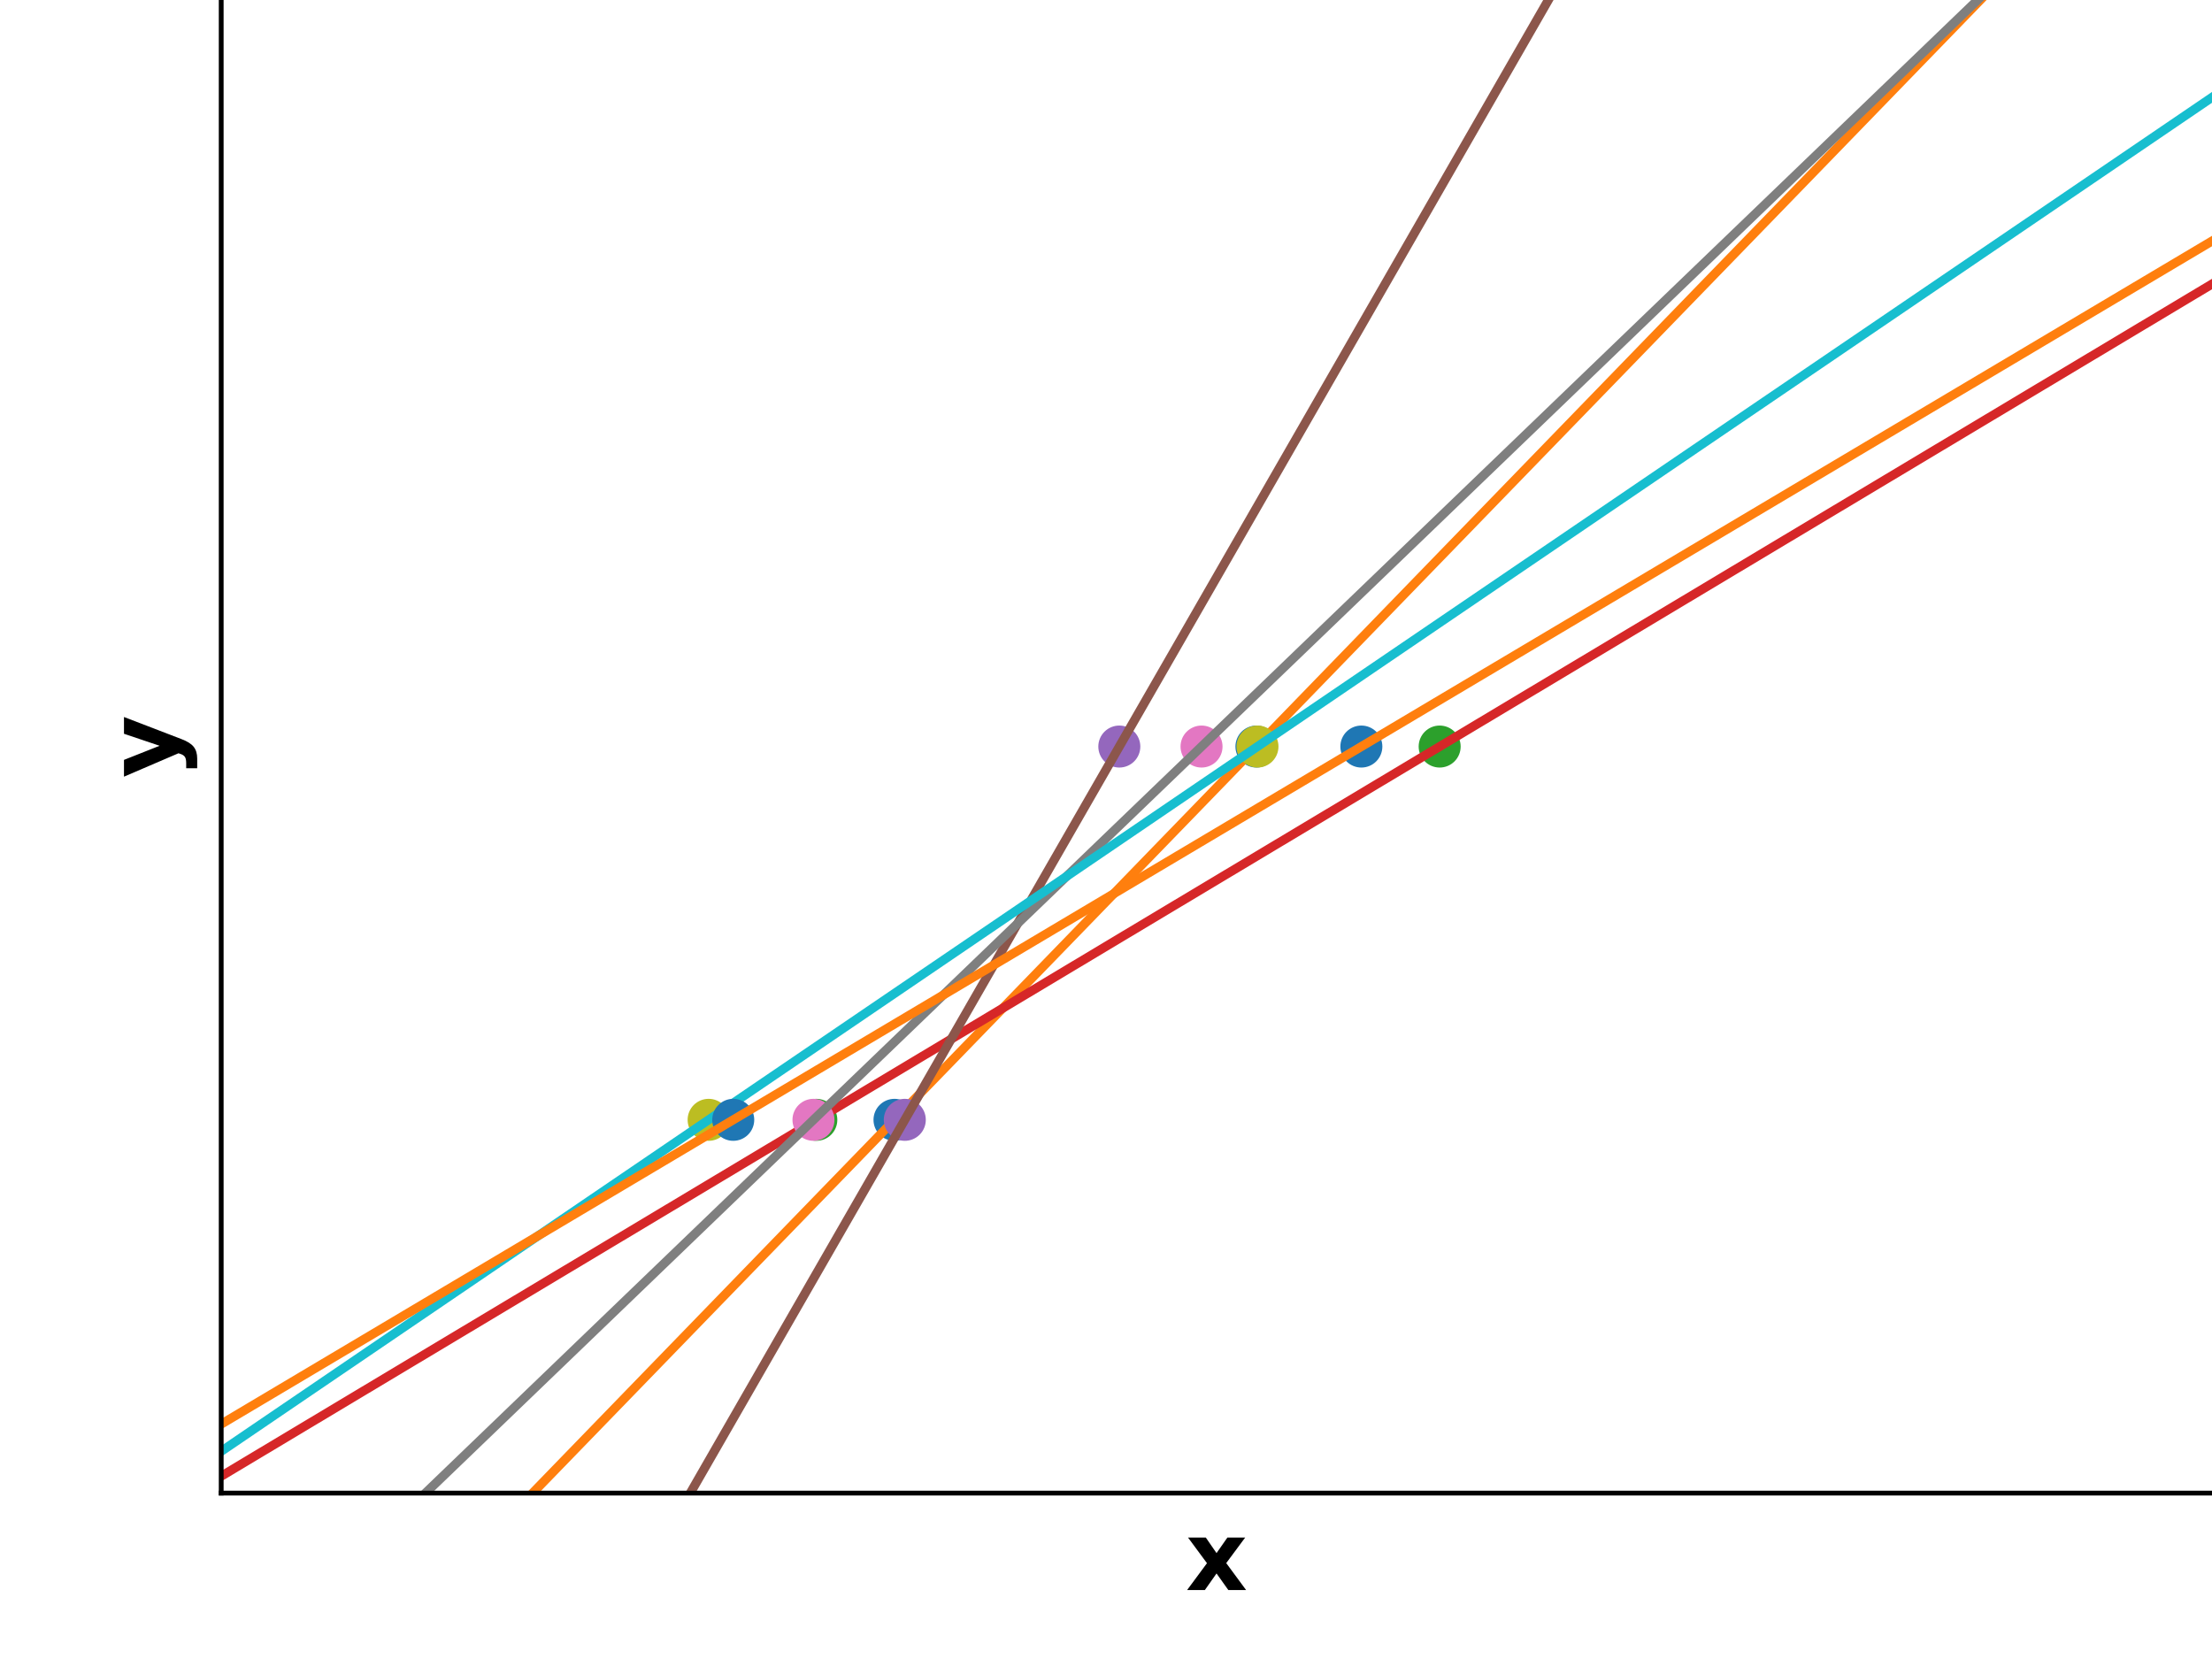
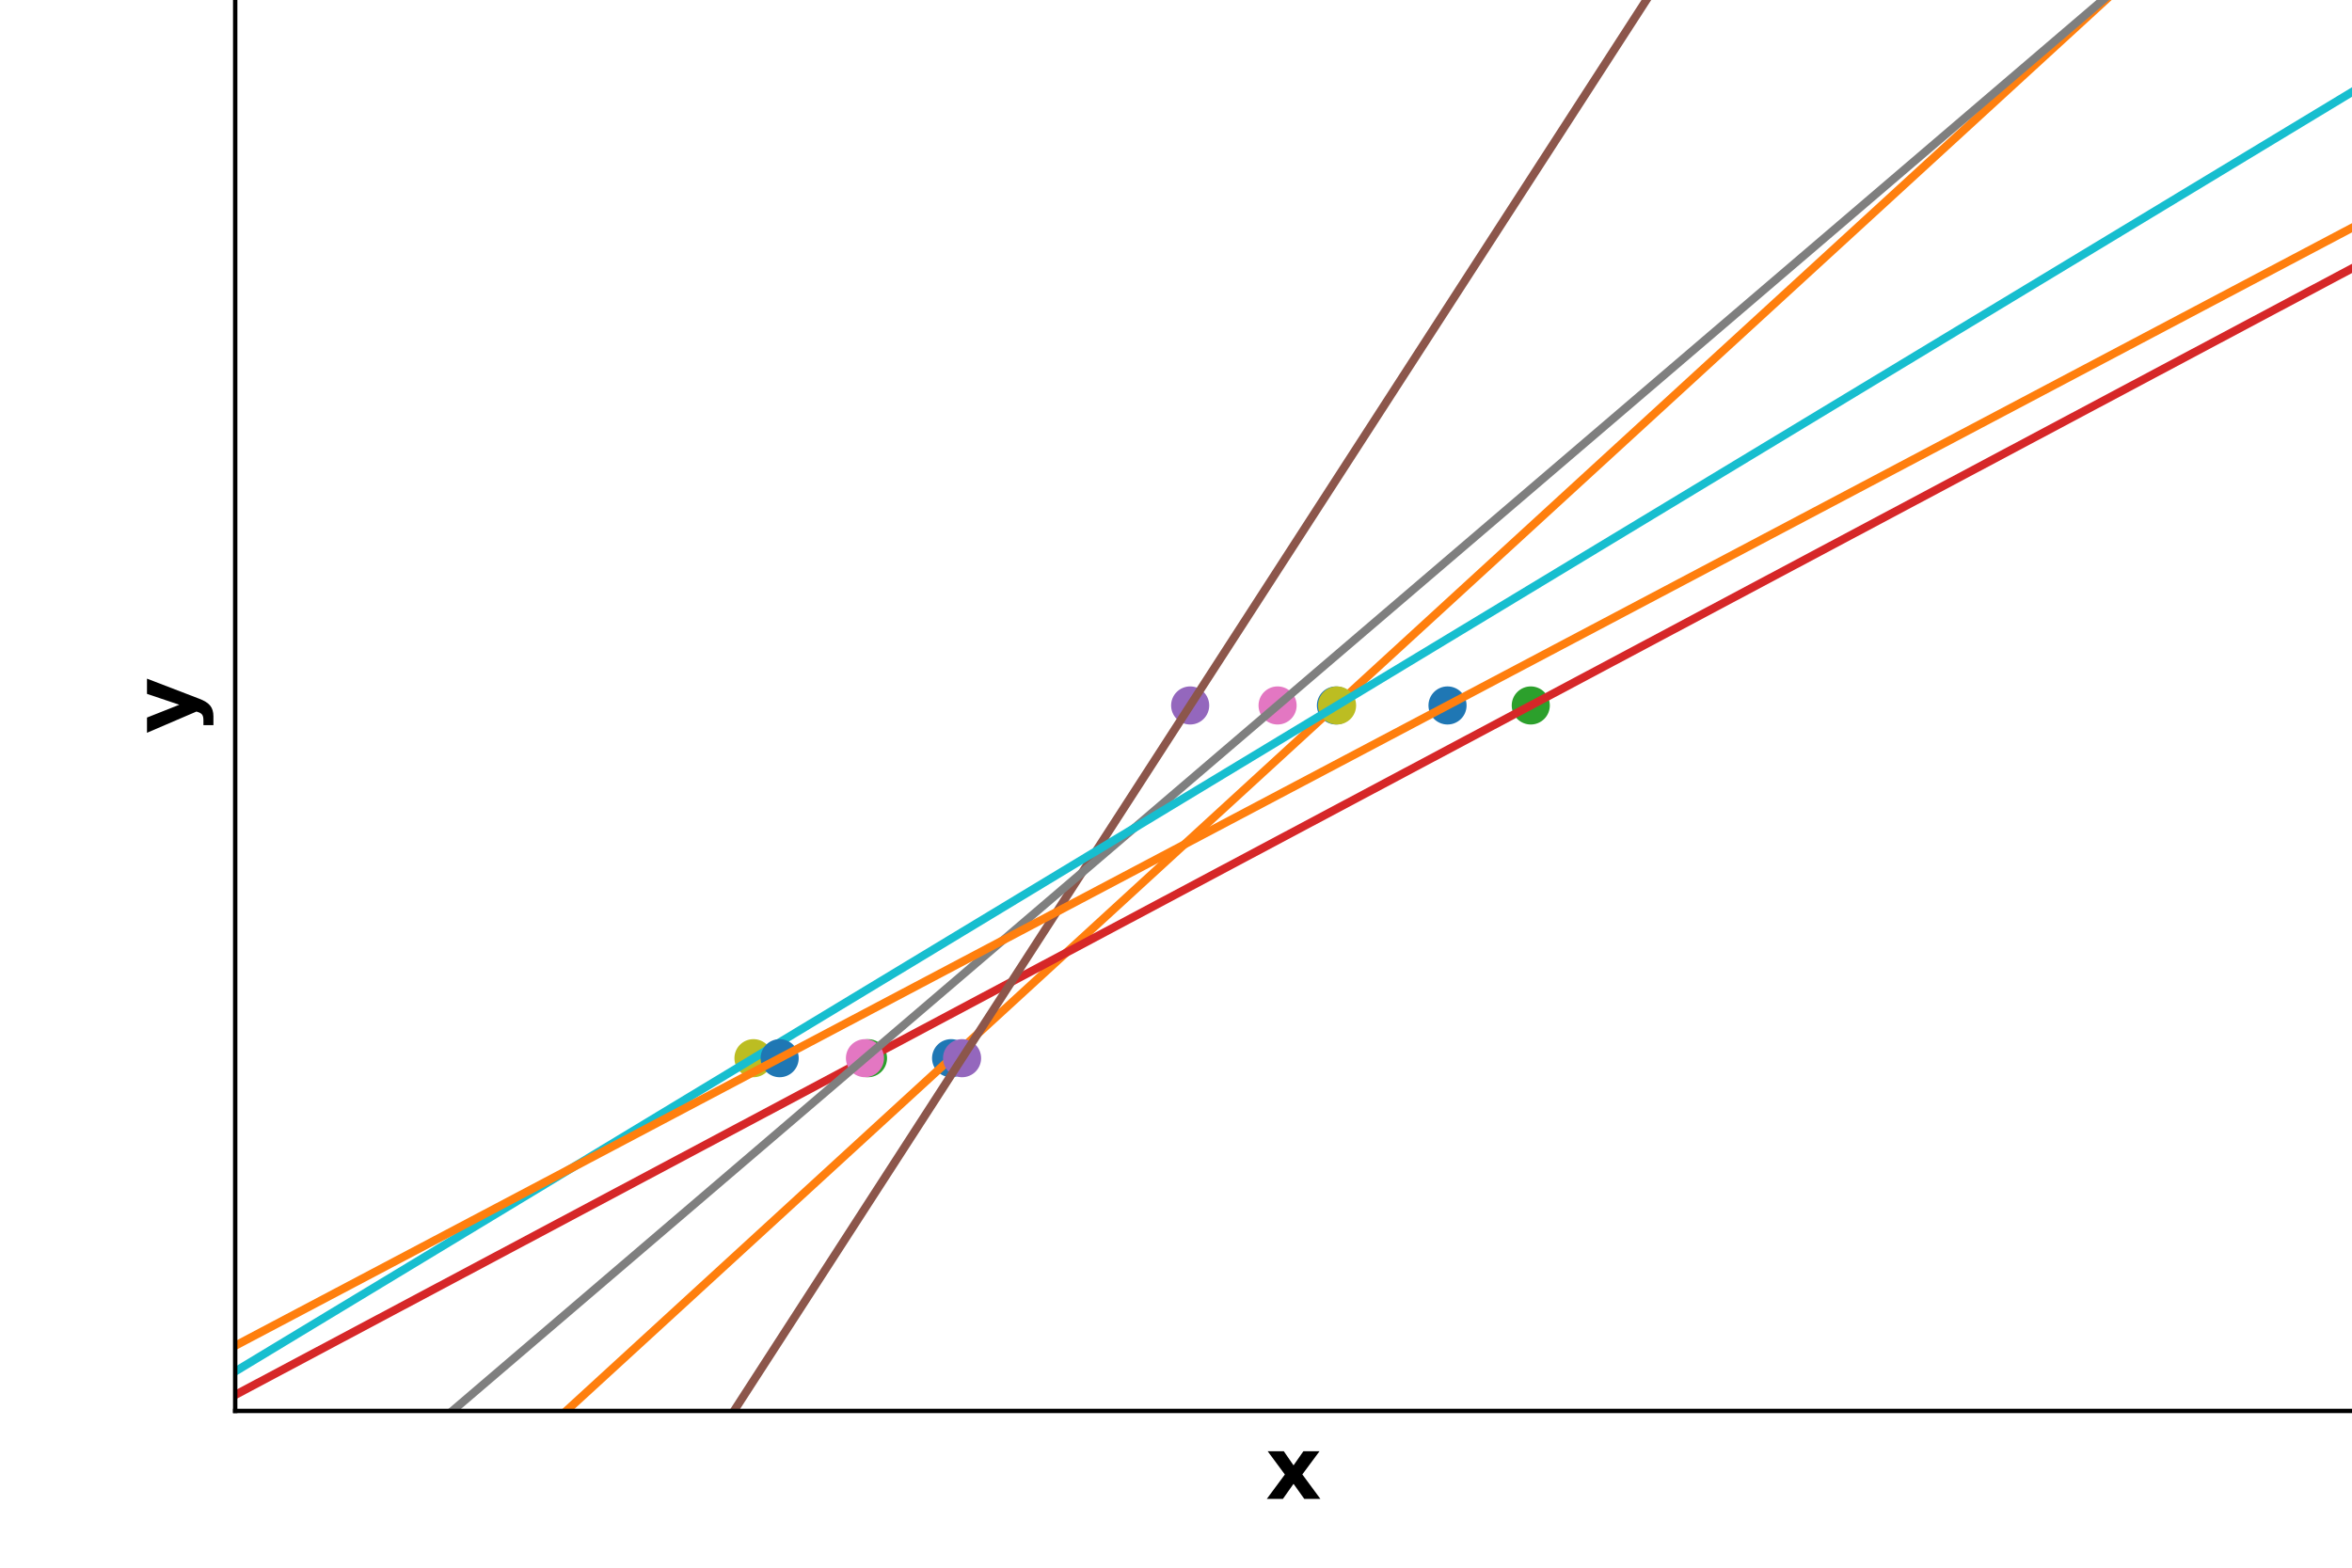
- <svg xmlns="http://www.w3.org/2000/svg" xmlns:xlink="http://www.w3.org/1999/xlink" height="276.48pt" version="1.1" viewBox="0 0 368.64 276.48" width="368.64pt">
+ <svg xmlns="http://www.w3.org/2000/svg" xmlns:xlink="http://www.w3.org/1999/xlink" height="288pt" version="1.1" viewBox="0 0 432 288" width="432pt">
  <defs>
    <style type="text/css">
- *{stroke-linecap:butt;stroke-linejoin:round;}
+ *{stroke-linecap:butt;stroke-linejoin:round;white-space:pre;}
  </style>
  </defs>
  <g id="figure_1">
    <g id="patch_1">
-       <path d="M 0 276.48  L 368.64 276.48  L 368.64 0  L 0 0  z " style="fill:none;" />
+       <path d="M 0 288  L 432 288  L 432 0  L 0 0  z " style="fill:none;" />
    </g>
    <g id="axes_1">
      <g id="patch_2">
-         <path d="M 36.864 248.832  L 368.64 248.832  L 368.64 0  L 36.864 0  z " style="fill:none;" />
+         <path d="M 43.2 259.2  L 432 259.2  L 432 0  L 43.2 0  z " style="fill:none;" />
      </g>
      <g id="matplotlib.axis_1">
        <g id="text_1">
          <defs>
            <path d="M 22.219 27.984  L 2.484 54.688  L 21 54.688  L 32.172 38.484  L 43.5 54.688  L 62.016 54.688  L 42.281 28.078  L 62.984 0  L 44.484 0  L 32.172 17.281  L 20.016 0  L 1.516 0  z " id="DejaVuSans-Bold-120" />
          </defs>
-           <g transform="translate(197.592 264.9895)scale(0.16 -0.16)">
+           <g transform="translate(232.44 275.3575)scale(0.16 -0.16)">
            <use xlink:href="#DejaVuSans-Bold-120" />
          </g>
        </g>
      </g>
      <g id="matplotlib.axis_2">
        <g id="text_2">
          <defs>
            <path d="M 1.219 54.688  L 18.703 54.688  L 33.406 17.578  L 45.906 54.688  L 63.375 54.688  L 40.375 -5.172  Q 36.922 -14.312 32.297 -17.938  Q 27.688 -21.578 20.125 -21.578  L 10.016 -21.578  L 10.016 -10.109  L 15.484 -10.109  Q 19.922 -10.109 21.938 -8.688  Q 23.969 -7.281 25.094 -3.609  L 25.594 -2.094  z " id="DejaVuSans-Bold-121" />
          </defs>
-           <g transform="translate(29.4115 129.631)rotate(-90)scale(0.16 -0.16)">
+           <g transform="translate(35.7475 134.815)rotate(-90)scale(0.16 -0.16)">
            <use xlink:href="#DejaVuSans-Bold-121" />
          </g>
        </g>
      </g>
      <g id="line2d_1">
        <defs>
-           <path d="M 0 3  C 0.796 3 1.559 2.684 2.121 2.121  C 2.684 1.559 3 0.796 3 0  C 3 -0.796 2.684 -1.559 2.121 -2.121  C 1.559 -2.684 0.796 -3 0 -3  C -0.796 -3 -1.559 -2.684 -2.121 -2.121  C -2.684 -1.559 -3 -0.796 -3 0  C -3 0.796 -2.684 1.559 -2.121 2.121  C -1.559 2.684 -0.796 3 0 3  z " id="m1dbf55b8c4" style="stroke:#1f77b4;" />
+           <path d="M 0 3  C 0.796 3 1.559 2.684 2.121 2.121  C 2.684 1.559 3 0.796 3 0  C 3 -0.796 2.684 -1.559 2.121 -2.121  C 1.559 -2.684 0.796 -3 0 -3  C -0.796 -3 -1.559 -2.684 -2.121 -2.121  C -2.684 -1.559 -3 -0.796 -3 0  C -3 0.796 -2.684 1.559 -2.121 2.121  C -1.559 2.684 -0.796 3 0 3  z " id="m3a96a8b3c1" style="stroke:#1f77b4;" />
        </defs>
-         <g clip-path="url(#pbf66a6c2cb)">
-           <use style="fill:#1f77b4;stroke:#1f77b4;" x="149.072" xlink:href="#m1dbf55b8c4" y="186.624" />
-           <use style="fill:#1f77b4;stroke:#1f77b4;" x="209.39" xlink:href="#m1dbf55b8c4" y="124.416" />
+         <g clip-path="url(#pc1e26da363)">
+           <use style="fill:#1f77b4;stroke:#1f77b4;" x="174.693" xlink:href="#m3a96a8b3c1" y="194.4" />
+           <use style="fill:#1f77b4;stroke:#1f77b4;" x="245.379" xlink:href="#m3a96a8b3c1" y="129.6" />
        </g>
      </g>
      <g id="line2d_2">
-         <path clip-path="url(#pbf66a6c2cb)" d="M 60.975 277.48  L 330.997 -1  " style="fill:none;stroke:#ff7f0e;stroke-linecap:square;stroke-width:1.5;" />
+         <path clip-path="url(#pc1e26da363)" d="M 71.501 289  L 387.842 -1  " style="fill:none;stroke:#ff7f0e;stroke-linecap:square;stroke-width:1.5;" />
      </g>
      <g id="line2d_3">
        <defs>
-           <path d="M 0 3  C 0.796 3 1.559 2.684 2.121 2.121  C 2.684 1.559 3 0.796 3 0  C 3 -0.796 2.684 -1.559 2.121 -2.121  C 1.559 -2.684 0.796 -3 0 -3  C -0.796 -3 -1.559 -2.684 -2.121 -2.121  C -2.684 -1.559 -3 -0.796 -3 0  C -3 0.796 -2.684 1.559 -2.121 2.121  C -1.559 2.684 -0.796 3 0 3  z " id="m782c077ca4" style="stroke:#2ca02c;" />
+           <path d="M 0 3  C 0.796 3 1.559 2.684 2.121 2.121  C 2.684 1.559 3 0.796 3 0  C 3 -0.796 2.684 -1.559 2.121 -2.121  C 1.559 -2.684 0.796 -3 0 -3  C -0.796 -3 -1.559 -2.684 -2.121 -2.121  C -2.684 -1.559 -3 -0.796 -3 0  C -3 0.796 -2.684 1.559 -2.121 2.121  C -1.559 2.684 -0.796 3 0 3  z " id="ma1e5742440" style="stroke:#2ca02c;" />
        </defs>
-         <g clip-path="url(#pbf66a6c2cb)">
-           <use style="fill:#2ca02c;stroke:#2ca02c;" x="136.044" xlink:href="#m782c077ca4" y="186.624" />
-           <use style="fill:#2ca02c;stroke:#2ca02c;" x="239.926" xlink:href="#m782c077ca4" y="124.416" />
+         <g clip-path="url(#pc1e26da363)">
+           <use style="fill:#2ca02c;stroke:#2ca02c;" x="159.427" xlink:href="#ma1e5742440" y="194.4" />
+           <use style="fill:#2ca02c;stroke:#2ca02c;" x="281.163" xlink:href="#ma1e5742440" y="129.6" />
        </g>
      </g>
      <g id="line2d_4">
-         <path clip-path="url(#pbf66a6c2cb)" d="M 36.864 246.017  L 368.64 47.337  " style="fill:none;stroke:#d62728;stroke-linecap:square;stroke-width:1.5;" />
+         <path clip-path="url(#pc1e26da363)" d="M 43.2 256.267  L 432 49.31  " style="fill:none;stroke:#d62728;stroke-linecap:square;stroke-width:1.5;" />
      </g>
      <g id="line2d_5">
        <defs>
-           <path d="M 0 3  C 0.796 3 1.559 2.684 2.121 2.121  C 2.684 1.559 3 0.796 3 0  C 3 -0.796 2.684 -1.559 2.121 -2.121  C 1.559 -2.684 0.796 -3 0 -3  C -0.796 -3 -1.559 -2.684 -2.121 -2.121  C -2.684 -1.559 -3 -0.796 -3 0  C -3 0.796 -2.684 1.559 -2.121 2.121  C -1.559 2.684 -0.796 3 0 3  z " id="m33c1bc6e65" style="stroke:#9467bd;" />
+           <path d="M 0 3  C 0.796 3 1.559 2.684 2.121 2.121  C 2.684 1.559 3 0.796 3 0  C 3 -0.796 2.684 -1.559 2.121 -2.121  C 1.559 -2.684 0.796 -3 0 -3  C -0.796 -3 -1.559 -2.684 -2.121 -2.121  C -2.684 -1.559 -3 -0.796 -3 0  C -3 0.796 -2.684 1.559 -2.121 2.121  C -1.559 2.684 -0.796 3 0 3  z " id="mc28386078e" style="stroke:#9467bd;" />
        </defs>
-         <g clip-path="url(#pbf66a6c2cb)">
-           <use style="fill:#9467bd;stroke:#9467bd;" x="150.789" xlink:href="#m33c1bc6e65" y="186.624" />
-           <use style="fill:#9467bd;stroke:#9467bd;" x="186.54" xlink:href="#m33c1bc6e65" y="124.416" />
+         <g clip-path="url(#pc1e26da363)">
+           <use style="fill:#9467bd;stroke:#9467bd;" x="176.705" xlink:href="#mc28386078e" y="194.4" />
+           <use style="fill:#9467bd;stroke:#9467bd;" x="218.602" xlink:href="#mc28386078e" y="129.6" />
        </g>
      </g>
      <g id="line2d_6">
-         <path clip-path="url(#pbf66a6c2cb)" d="M 98.573 277.48  L 258.618 -1  " style="fill:none;stroke:#8c564b;stroke-linecap:square;stroke-width:1.5;" />
+         <path clip-path="url(#pc1e26da363)" d="M 115.542 289  L 303.041 -1  " style="fill:none;stroke:#8c564b;stroke-linecap:square;stroke-width:1.5;" />
      </g>
      <g id="line2d_7">
        <defs>
-           <path d="M 0 3  C 0.796 3 1.559 2.684 2.121 2.121  C 2.684 1.559 3 0.796 3 0  C 3 -0.796 2.684 -1.559 2.121 -2.121  C 1.559 -2.684 0.796 -3 0 -3  C -0.796 -3 -1.559 -2.684 -2.121 -2.121  C -2.684 -1.559 -3 -0.796 -3 0  C -3 0.796 -2.684 1.559 -2.121 2.121  C -1.559 2.684 -0.796 3 0 3  z " id="m38138947e0" style="stroke:#e377c2;" />
+           <path d="M 0 3  C 0.796 3 1.559 2.684 2.121 2.121  C 2.684 1.559 3 0.796 3 0  C 3 -0.796 2.684 -1.559 2.121 -2.121  C 1.559 -2.684 0.796 -3 0 -3  C -0.796 -3 -1.559 -2.684 -2.121 -2.121  C -2.684 -1.559 -3 -0.796 -3 0  C -3 0.796 -2.684 1.559 -2.121 2.121  C -1.559 2.684 -0.796 3 0 3  z " id="meb15186e5f" style="stroke:#e377c2;" />
        </defs>
-         <g clip-path="url(#pbf66a6c2cb)">
-           <use style="fill:#e377c2;stroke:#e377c2;" x="135.569" xlink:href="#m38138947e0" y="186.624" />
-           <use style="fill:#e377c2;stroke:#e377c2;" x="200.241" xlink:href="#m38138947e0" y="124.416" />
+         <g clip-path="url(#pc1e26da363)">
+           <use style="fill:#e377c2;stroke:#e377c2;" x="158.87" xlink:href="#meb15186e5f" y="194.4" />
+           <use style="fill:#e377c2;stroke:#e377c2;" x="234.658" xlink:href="#meb15186e5f" y="129.6" />
        </g>
      </g>
      <g id="line2d_8">
-         <path clip-path="url(#pbf66a6c2cb)" d="M 41.114 277.48  L 330.625 -1  " style="fill:none;stroke:#7f7f7f;stroke-linecap:square;stroke-width:1.5;" />
+         <path clip-path="url(#pc1e26da363)" d="M 48.229 289  L 387.403 -1  " style="fill:none;stroke:#7f7f7f;stroke-linecap:square;stroke-width:1.5;" />
      </g>
      <g id="line2d_9">
        <defs>
-           <path d="M 0 3  C 0.796 3 1.559 2.684 2.121 2.121  C 2.684 1.559 3 0.796 3 0  C 3 -0.796 2.684 -1.559 2.121 -2.121  C 1.559 -2.684 0.796 -3 0 -3  C -0.796 -3 -1.559 -2.684 -2.121 -2.121  C -2.684 -1.559 -3 -0.796 -3 0  C -3 0.796 -2.684 1.559 -2.121 2.121  C -1.559 2.684 -0.796 3 0 3  z " id="m36e72a904d" style="stroke:#bcbd22;" />
+           <path d="M 0 3  C 0.796 3 1.559 2.684 2.121 2.121  C 2.684 1.559 3 0.796 3 0  C 3 -0.796 2.684 -1.559 2.121 -2.121  C 1.559 -2.684 0.796 -3 0 -3  C -0.796 -3 -1.559 -2.684 -2.121 -2.121  C -2.684 -1.559 -3 -0.796 -3 0  C -3 0.796 -2.684 1.559 -2.121 2.121  C -1.559 2.684 -0.796 3 0 3  z " id="md5fe0b7906" style="stroke:#bcbd22;" />
        </defs>
-         <g clip-path="url(#pbf66a6c2cb)">
-           <use style="fill:#bcbd22;stroke:#bcbd22;" x="118.096" xlink:href="#m36e72a904d" y="186.624" />
-           <use style="fill:#bcbd22;stroke:#bcbd22;" x="209.563" xlink:href="#m36e72a904d" y="124.416" />
+         <g clip-path="url(#pc1e26da363)">
+           <use style="fill:#bcbd22;stroke:#bcbd22;" x="138.393" xlink:href="#md5fe0b7906" y="194.4" />
+           <use style="fill:#bcbd22;stroke:#bcbd22;" x="245.582" xlink:href="#md5fe0b7906" y="129.6" />
        </g>
      </g>
      <g id="line2d_10">
-         <path clip-path="url(#pbf66a6c2cb)" d="M 36.864 241.87  L 368.64 16.226  " style="fill:none;stroke:#17becf;stroke-linecap:square;stroke-width:1.5;" />
+         <path clip-path="url(#pc1e26da363)" d="M 43.2 251.948  L 432 16.903  " style="fill:none;stroke:#17becf;stroke-linecap:square;stroke-width:1.5;" />
      </g>
      <g id="line2d_11">
-         <g clip-path="url(#pbf66a6c2cb)">
-           <use style="fill:#1f77b4;stroke:#1f77b4;" x="122.198" xlink:href="#m1dbf55b8c4" y="186.624" />
-           <use style="fill:#1f77b4;stroke:#1f77b4;" x="226.877" xlink:href="#m1dbf55b8c4" y="124.416" />
+         <g clip-path="url(#pc1e26da363)">
+           <use style="fill:#1f77b4;stroke:#1f77b4;" x="143.2" xlink:href="#m3a96a8b3c1" y="194.4" />
+           <use style="fill:#1f77b4;stroke:#1f77b4;" x="265.871" xlink:href="#m3a96a8b3c1" y="129.6" />
        </g>
      </g>
      <g id="line2d_12">
-         <path clip-path="url(#pbf66a6c2cb)" d="M 36.864 237.335  L 368.64 40.17  " style="fill:none;stroke:#ff7f0e;stroke-linecap:square;stroke-width:1.5;" />
+         <path clip-path="url(#pc1e26da363)" d="M 43.2 247.224  L 432 41.844  " style="fill:none;stroke:#ff7f0e;stroke-linecap:square;stroke-width:1.5;" />
      </g>
      <g id="patch_3">
-         <path d="M 36.864 248.832  L 36.864 0  " style="fill:none;stroke:#000000;stroke-linecap:square;stroke-linejoin:miter;stroke-width:0.8;" />
+         <path d="M 43.2 259.2  L 43.2 0  " style="fill:none;stroke:#000000;stroke-linecap:square;stroke-linejoin:miter;stroke-width:0.8;" />
      </g>
      <g id="patch_4">
-         <path d="M 36.864 248.832  L 368.64 248.832  " style="fill:none;stroke:#000000;stroke-linecap:square;stroke-linejoin:miter;stroke-width:0.8;" />
+         <path d="M 43.2 259.2  L 432 259.2  " style="fill:none;stroke:#000000;stroke-linecap:square;stroke-linejoin:miter;stroke-width:0.8;" />
      </g>
    </g>
  </g>
  <defs>
-     <clipPath id="pbf66a6c2cb">
-       <rect height="248.832" width="331.776" x="36.864" y="0" />
+     <clipPath id="pc1e26da363">
+       <rect height="259.2" width="388.8" x="43.2" y="0" />
    </clipPath>
  </defs>
</svg>
